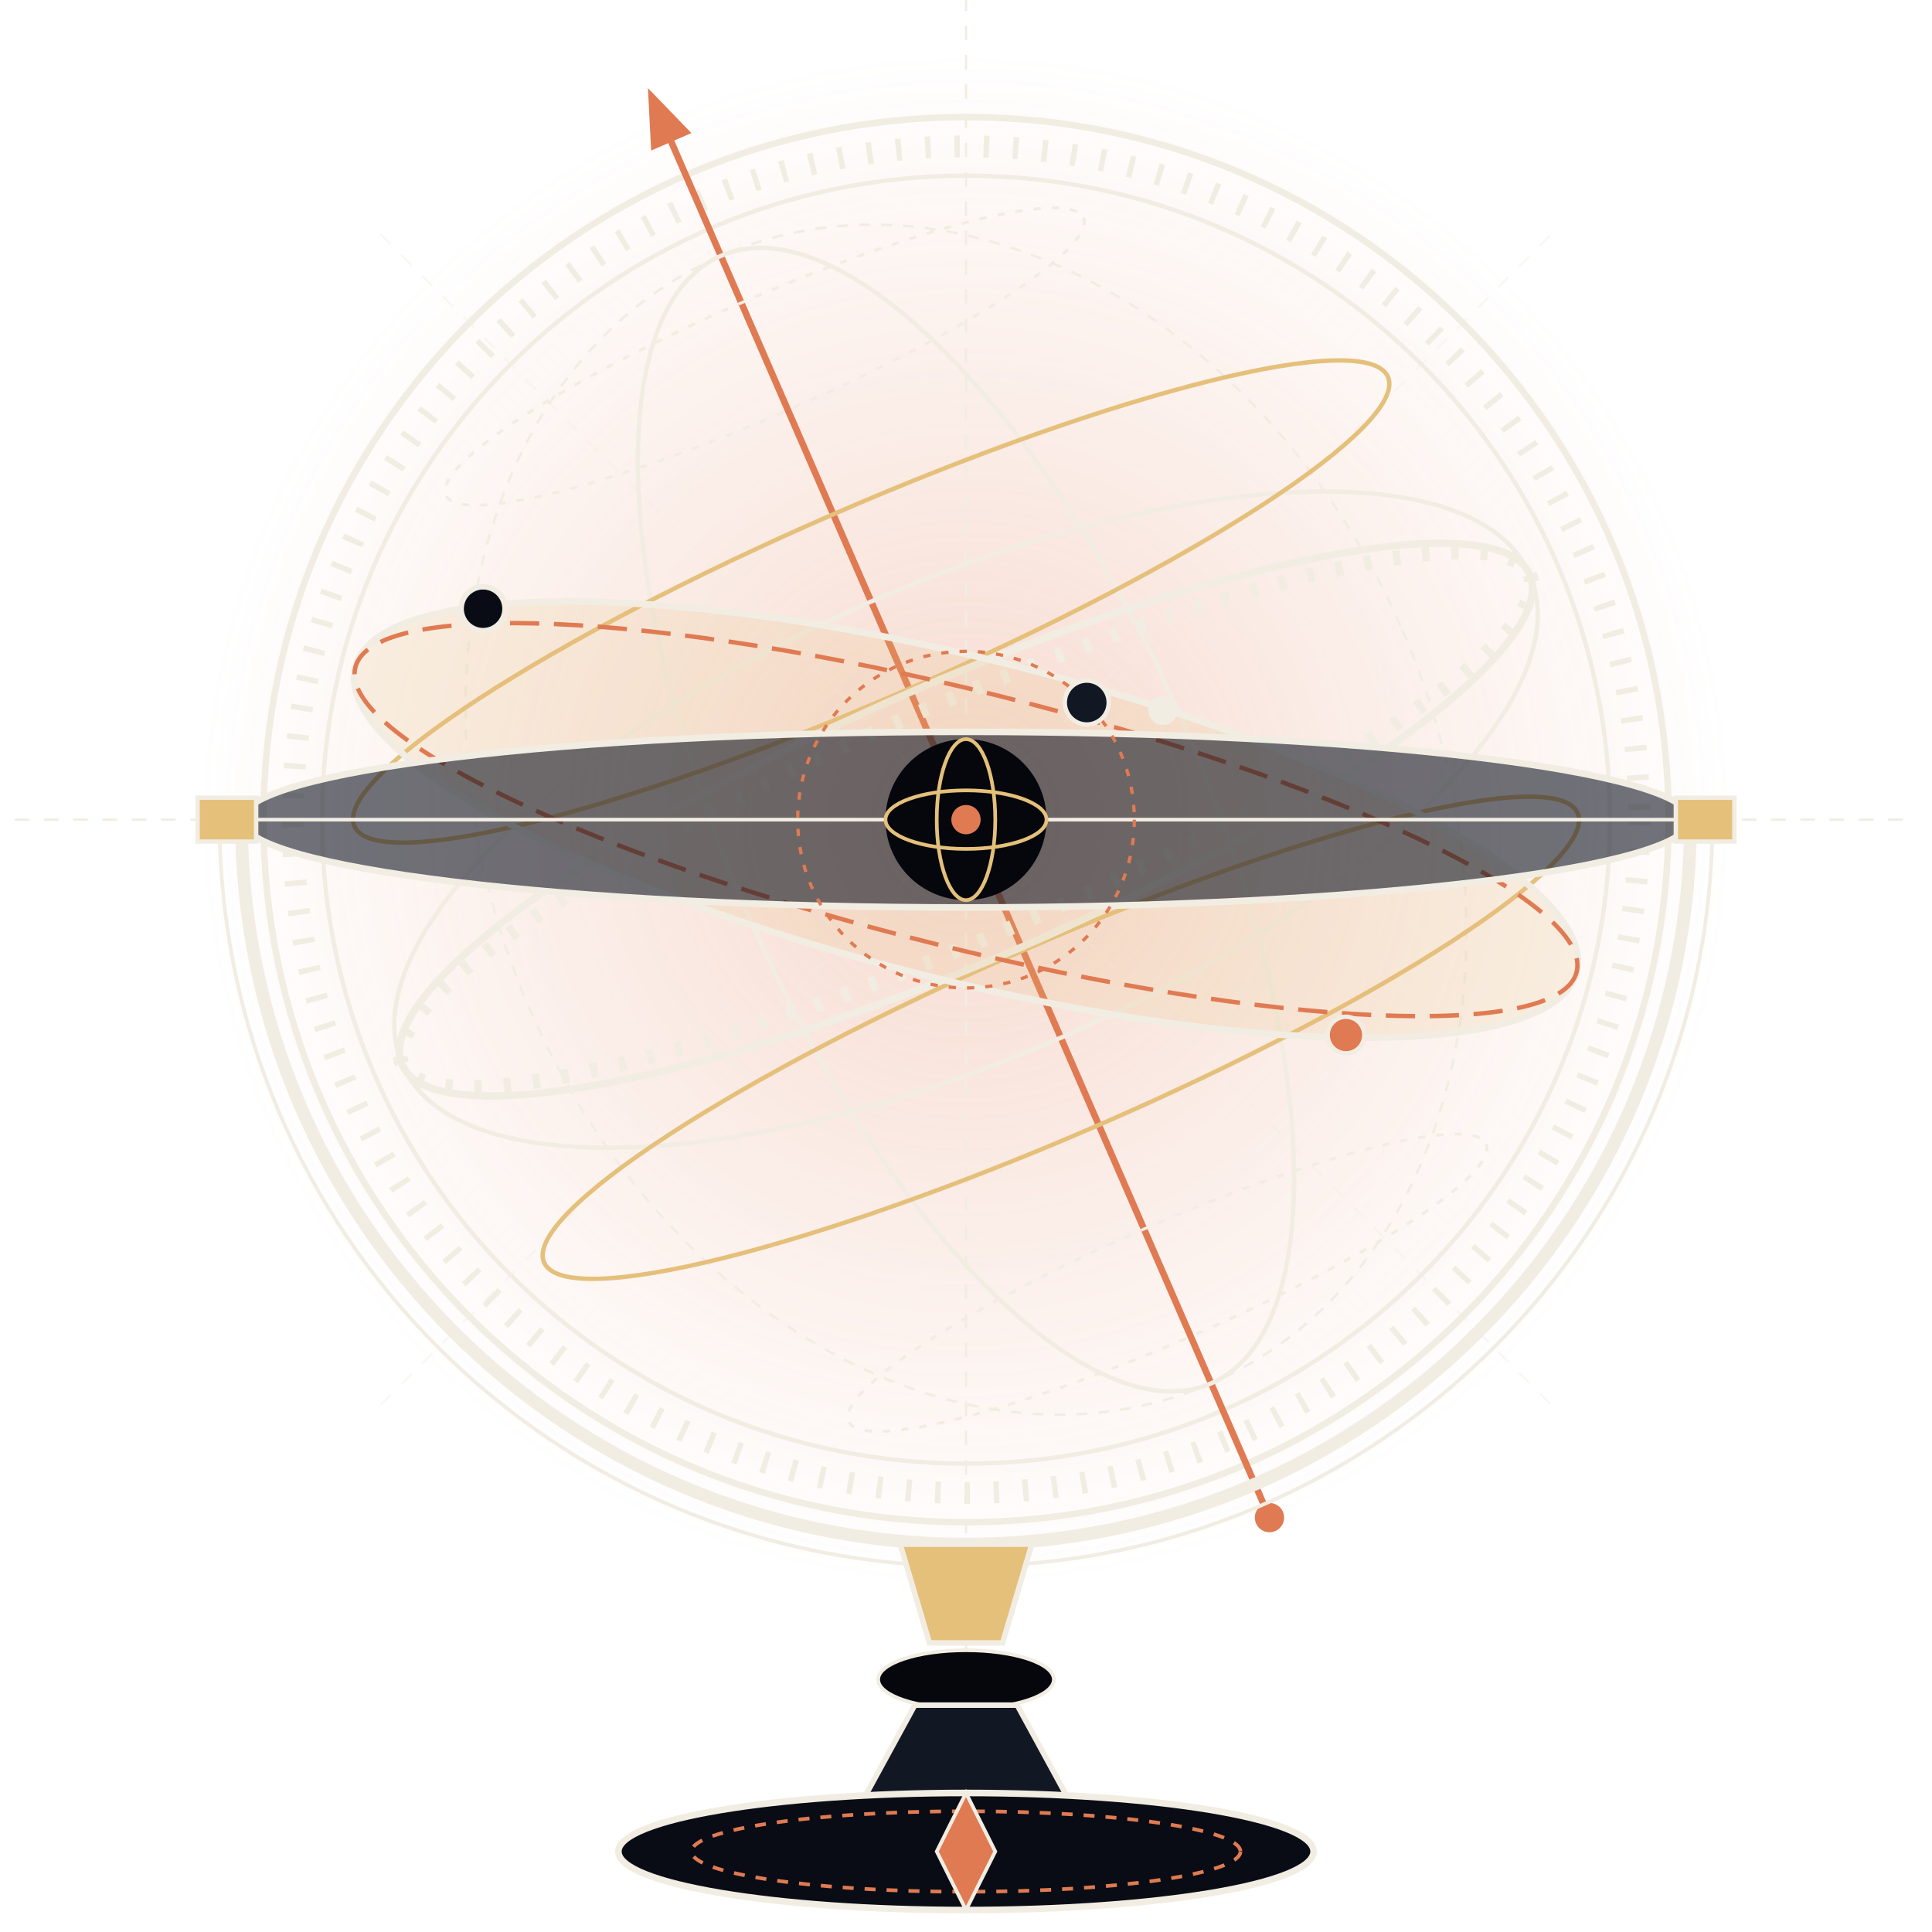
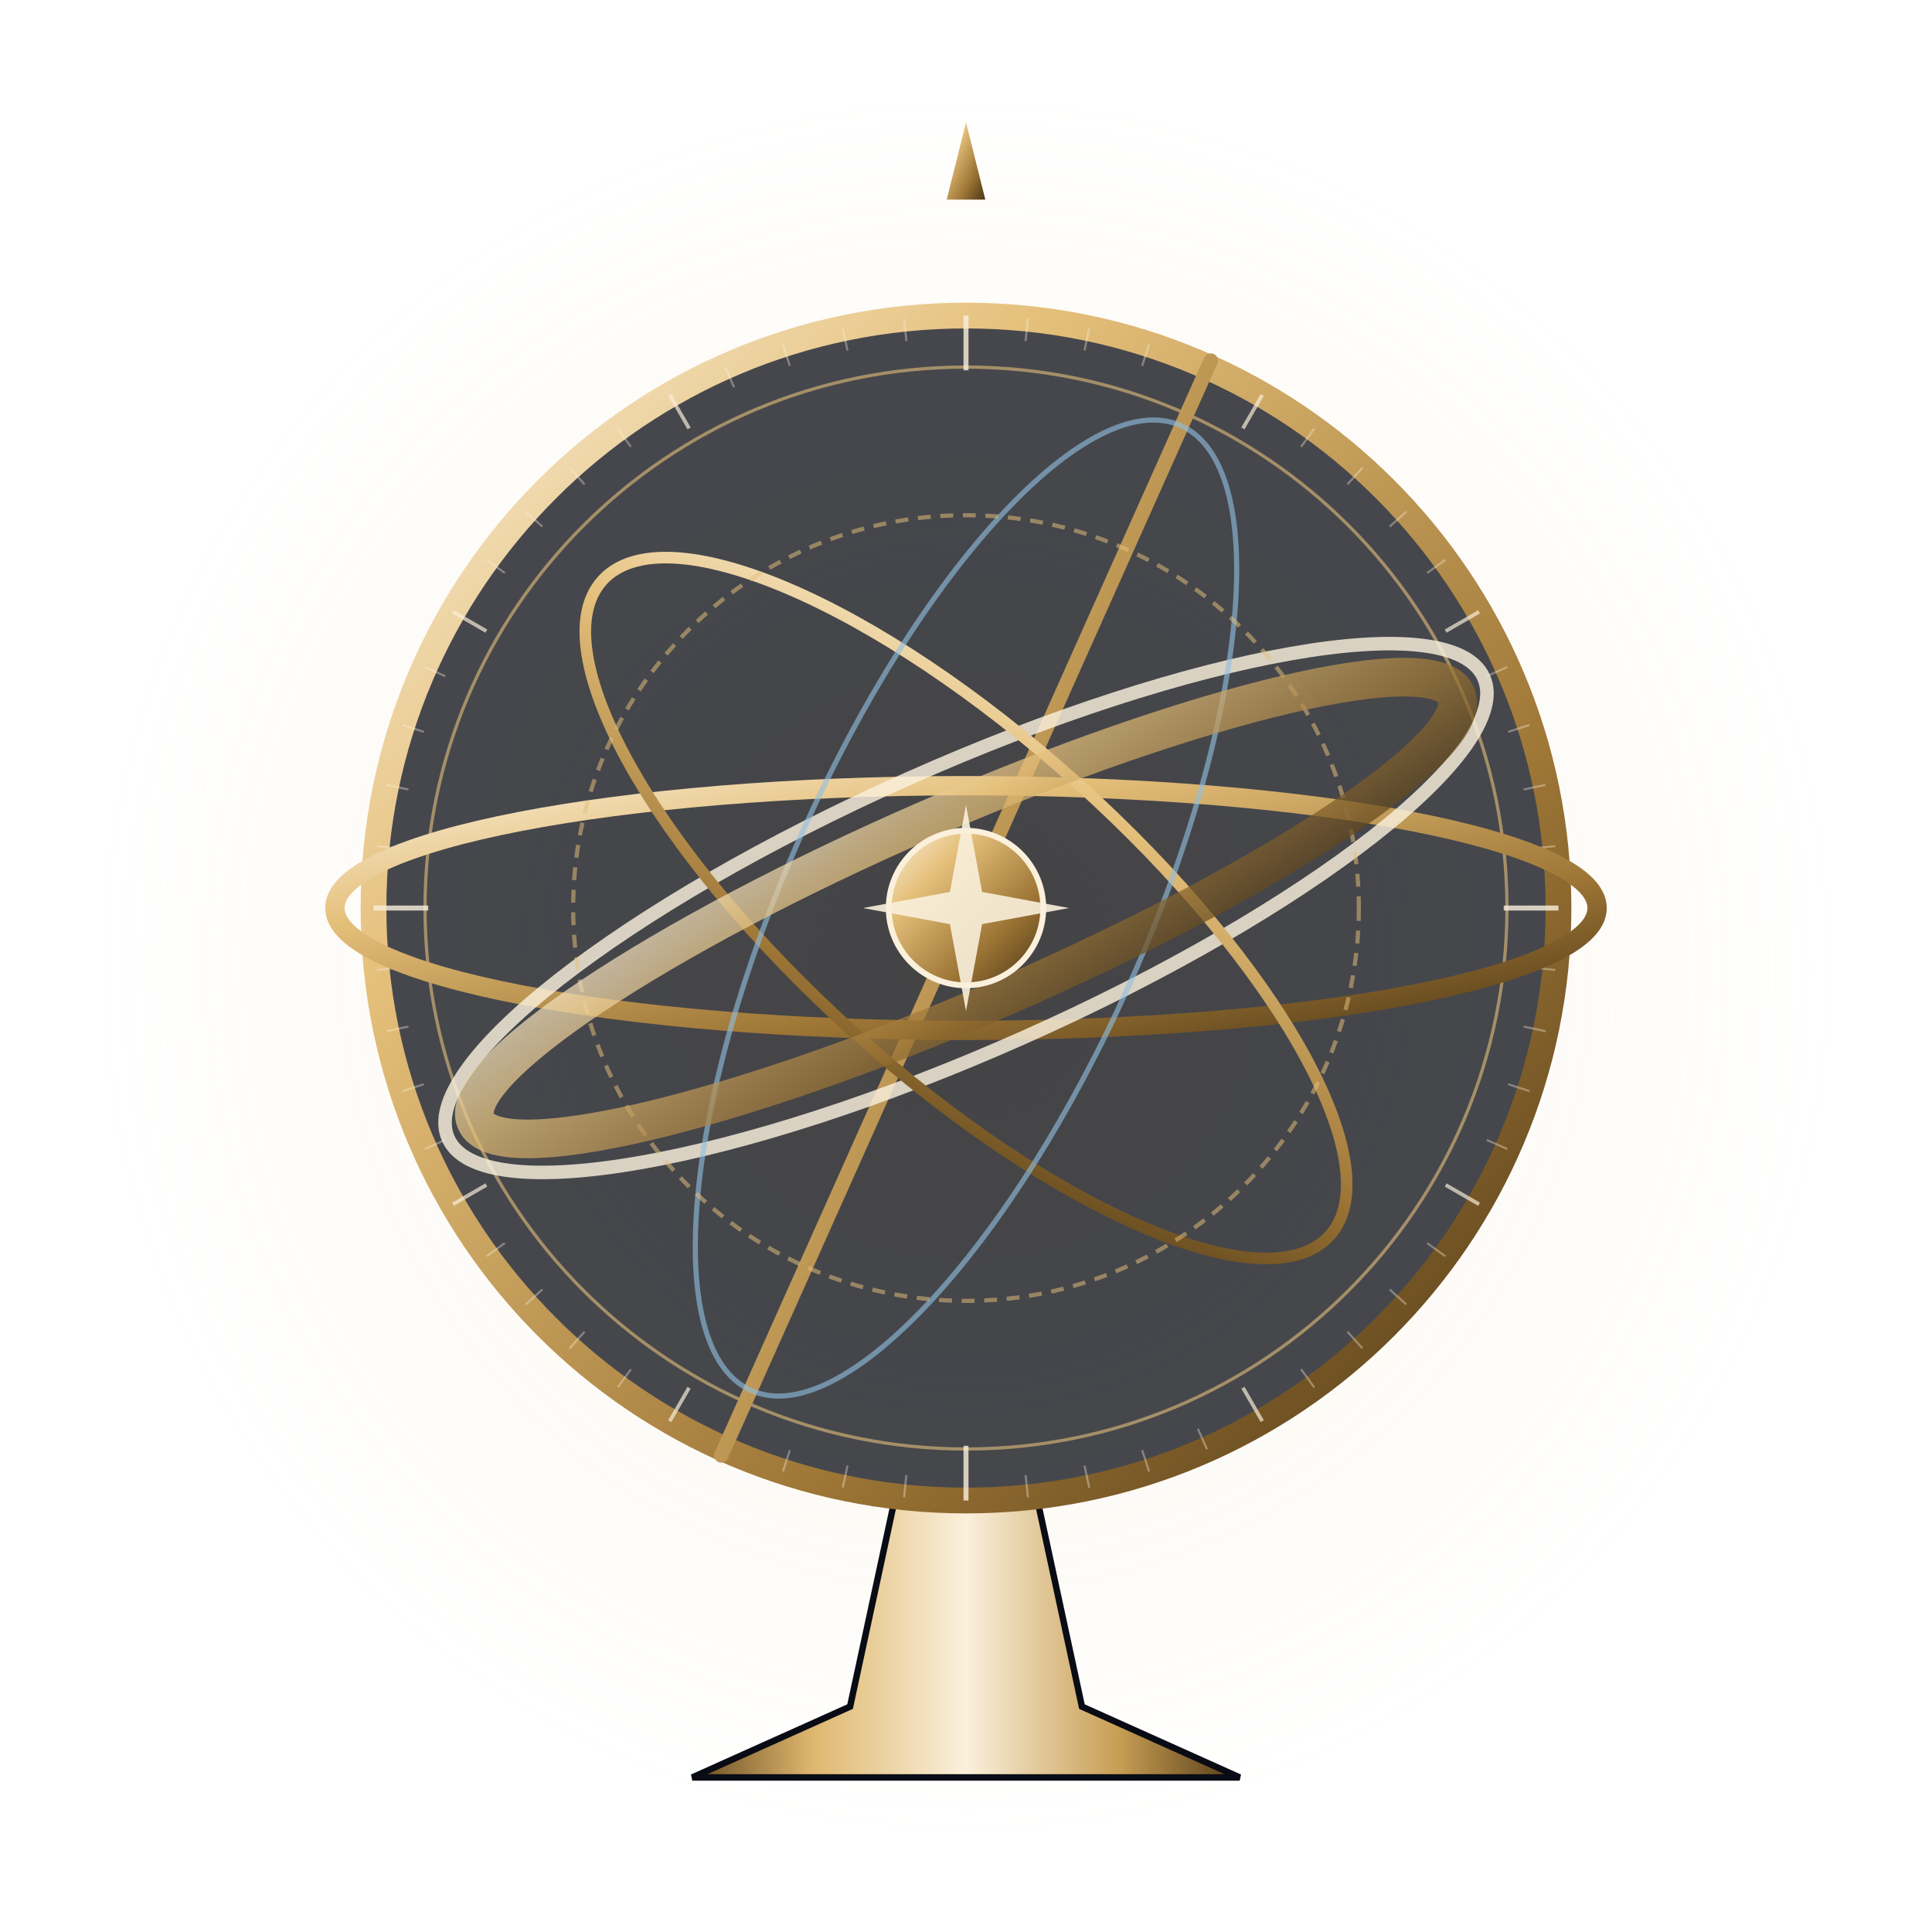
- <svg xmlns="http://www.w3.org/2000/svg" viewBox="36 36 528 528" width="100%" height="100%">
+ <svg xmlns="http://www.w3.org/2000/svg" viewBox="0 0 600 600">
  <defs>
-     <radialGradient id="core-glow" cx="50%" cy="50%" r="50%">
-       <stop offset="0%" stop-color="#E07A52" stop-opacity="0.28" />
+     <linearGradient id="armillary-brass" x1="0%" y1="0%" x2="100%" y2="100%">
+       <stop offset="0%" stop-color="#FAF0DC" />
+       <stop offset="28%" stop-color="#E5C07B" />
+       <stop offset="68%" stop-color="#9E7636" />
+       <stop offset="100%" stop-color="#4A3514" />
+     </linearGradient>
+     <linearGradient id="armillary-brass-v" x1="0%" y1="0%" x2="0%" y2="100%">
+       <stop offset="0%" stop-color="#F7E8C8" />
+       <stop offset="45%" stop-color="#DFB870" />
+       <stop offset="100%" stop-color="#6F5122" />
+     </linearGradient>
+     <linearGradient id="armillary-brass-h" x1="0%" y1="50%" x2="100%" y2="50%">
+       <stop offset="0%" stop-color="#6A4D20" />
+       <stop offset="22%" stop-color="#DFB870" />
+       <stop offset="50%" stop-color="#FAF0DC" />
+       <stop offset="78%" stop-color="#C89E54" />
+       <stop offset="100%" stop-color="#533B16" />
+     </linearGradient>
+     <linearGradient id="armillary-dark-metal" x1="0%" y1="0%" x2="100%" y2="100%">
+       <stop offset="0%" stop-color="#1A2030" />
+       <stop offset="50%" stop-color="#0D111A" />
+       <stop offset="100%" stop-color="#06080D" />
+     </linearGradient>
+     <linearGradient id="armillary-silver" x1="0%" y1="0%" x2="100%" y2="100%">
+       <stop offset="0%" stop-color="#F2EDE3" />
+       <stop offset="55%" stop-color="#B8B2A6" />
+       <stop offset="100%" stop-color="#56524A" />
+     </linearGradient>
+     <radialGradient id="armillary-glow-brass" cx="50%" cy="50%" r="50%">
+       <stop offset="0%" stop-color="#E5C07B" stop-opacity="0.28" />
+       <stop offset="48%" stop-color="#E5C07B" stop-opacity="0.09" />
+       <stop offset="100%" stop-color="#E5C07B" stop-opacity="0" />
+     </radialGradient>
+     <radialGradient id="armillary-glow-cyan" cx="50%" cy="50%" r="50%">
+       <stop offset="0%" stop-color="#8FBFE0" stop-opacity="0.30" />
+       <stop offset="50%" stop-color="#5B8EB3" stop-opacity="0.10" />
+       <stop offset="100%" stop-color="#8FBFE0" stop-opacity="0" />
+     </radialGradient>
+     <radialGradient id="armillary-glow-sage" cx="50%" cy="50%" r="50%">
+       <stop offset="0%" stop-color="#A9C9A4" stop-opacity="0.28" />
+       <stop offset="50%" stop-color="#6F9A69" stop-opacity="0.09" />
+       <stop offset="100%" stop-color="#A9C9A4" stop-opacity="0" />
+     </radialGradient>
+     <radialGradient id="armillary-glow-ember" cx="50%" cy="50%" r="50%">
+       <stop offset="0%" stop-color="#E07A52" stop-opacity="0.32" />
+       <stop offset="50%" stop-color="#A84A28" stop-opacity="0.10" />
      <stop offset="100%" stop-color="#E07A52" stop-opacity="0" />
    </radialGradient>
+     <pattern id="armillary-hatch" width="7" height="7" patternUnits="userSpaceOnUse" patternTransform="rotate(35)">
+       <line x1="0" y1="0" x2="0" y2="7" stroke="#E5C07B" stroke-width="0.55" stroke-opacity="0.22" />
+     </pattern>
+     <pattern id="armillary-hatch-fine" width="5" height="5" patternUnits="userSpaceOnUse" patternTransform="rotate(-40)">
+       <line x1="0" y1="0" x2="0" y2="5" stroke="#F2EDE3" stroke-width="0.45" stroke-opacity="0.16" />
+     </pattern>
+     <filter id="armillary-softglow" x="-25%" y="-25%" width="150%" height="150%">
+       <feGaussianBlur stdDeviation="3.5" result="b" />
+       <feMerge>
+         <feMergeNode in="b" />
+         <feMergeNode in="SourceGraphic" />
+       </feMerge>
+     </filter>
  </defs>
-   <circle cx="300" cy="260" r="210" fill="url(#core-glow)" />
-   <g stroke="#F2EDE3" stroke-width="0.6" stroke-dasharray="4 4">
-     <line x1="40" y1="260" x2="560" y2="260" />
-     <line x1="300" y1="35" x2="300" y2="555" />
-     <line x1="140" y1="100" x2="460" y2="420" stroke-opacity="0.4" />
-     <line x1="140" y1="420" x2="460" y2="100" stroke-opacity="0.4" />
-   </g>
-   <g transform="translate(300, 260)">
-     <circle cx="0" cy="0" r="192" fill="none" stroke="#F2EDE3" stroke-width="1.8" />
-     <circle cx="0" cy="0" r="184" fill="none" stroke="#F2EDE3" stroke-width="6" stroke-dasharray="1.5 6.5" />
-     <circle cx="0" cy="0" r="176" fill="none" stroke="#F2EDE3" stroke-width="1.2" />
-     <g transform="rotate(-23.5)">
-       <line x1="0" y1="-208" x2="0" y2="208" stroke="#E07A52" stroke-width="1.8" />
-       <polygon points="0,-218 -6,-202 6,-202" fill="#E07A52" />
-       <circle cx="0" cy="208" r="4" fill="#E07A52" />
-       <ellipse cx="0" cy="0" rx="168" ry="65" fill="none" stroke="#F2EDE3" stroke-width="1.2" />
-       <ellipse cx="0" cy="0" rx="65" ry="168" fill="none" stroke="#F2EDE3" stroke-width="1.2" />
-       <ellipse cx="0" cy="0" rx="130" ry="168" fill="none" stroke="#F2EDE3" stroke-width="0.7" stroke-dasharray="3 3" />
-       <ellipse cx="0" cy="-65" rx="154" ry="26" fill="none" stroke="#E5C07B" stroke-width="1.2" />
-       <ellipse cx="0" cy="65" rx="154" ry="26" fill="none" stroke="#E5C07B" stroke-width="1.2" />
-       <ellipse cx="0" cy="-138" rx="95" ry="16" fill="none" stroke="#F2EDE3" stroke-width="0.8" stroke-dasharray="2 3" />
-       <ellipse cx="0" cy="138" rx="95" ry="16" fill="none" stroke="#F2EDE3" stroke-width="0.8" stroke-dasharray="2 3" />
-       <ellipse cx="0" cy="0" rx="168" ry="38" fill="none" stroke="#F2EDE3" stroke-width="2" />
-       <ellipse cx="0" cy="0" rx="168" ry="32" fill="none" stroke="#F2EDE3" stroke-width="4" stroke-dasharray="2 6" />
-     </g>
-     <g transform="rotate(14)">
-       <ellipse cx="0" cy="0" rx="172" ry="44" fill="#E5C07B" fill-opacity="0.18" stroke="#F2EDE3" stroke-width="1.8" />
-       <ellipse cx="0" cy="0" rx="172" ry="35" fill="none" stroke="#E07A52" stroke-width="1.2" stroke-dasharray="8 4" />
-       <circle cx="-142" cy="-24" r="6" fill="#090C14" stroke="#F2EDE3" stroke-width="1.5" />
-       <circle cx="115" cy="32" r="5" fill="#E07A52" stroke="#F2EDE3" stroke-width="1.2" />
-       <circle cx="45" cy="-42" r="4" fill="#F2EDE3" />
-     </g>
-     <ellipse cx="0" cy="0" rx="198" ry="24" fill="#121724" fill-opacity="0.6" stroke="#F2EDE3" stroke-width="1.8" />
-     <line x1="-198" y1="0" x2="198" y2="0" stroke="#F2EDE3" stroke-width="1" />
-     <circle cx="0" cy="0" r="46" fill="none" stroke="#E07A52" stroke-width="0.9" stroke-dasharray="2 3" />
-     <circle cx="33" cy="-32" r="6" fill="#121724" stroke="#F2EDE3" stroke-width="1.2" />
-     <circle cx="0" cy="0" r="22" fill="#05070C" />
-     <ellipse cx="0" cy="0" rx="22" ry="8" fill="none" stroke="#E5C07B" stroke-width="1" />
-     <ellipse cx="0" cy="0" rx="8" ry="22" fill="none" stroke="#E5C07B" stroke-width="1" />
-     <circle cx="0" cy="0" r="4" fill="#E07A52" />
-   </g>
-   <g stroke="#F2EDE3" fill="none">
-     <path d="M 102 260 A 198 198 0 0 0 498 260" stroke-width="3.5" />
-     <path d="M 96 260 A 204 204 0 0 0 504 260" stroke-width="1" />
-     <rect x="90" y="254" width="16" height="12" fill="#E5C07B" stroke-width="1.2" />
-     <rect x="494" y="254" width="16" height="12" fill="#E5C07B" stroke-width="1.2" />
-     <polygon points="282,458 318,458 310,485 290,485" fill="#E5C07B" stroke-width="1.5" />
-     <ellipse cx="300" cy="495" rx="24" ry="8" fill="#05070C" />
-     <polygon points="286,502 314,502 332,535 268,535" fill="#121724" stroke-width="1.5" />
-     <ellipse cx="300" cy="542" rx="95" ry="16" fill="#090C14" stroke-width="1.8" />
-     <ellipse cx="300" cy="542" rx="75" ry="11" stroke="#E07A52" stroke-width="1" stroke-dasharray="3 3" />
-     <polygon points="300,526 308,542 300,558 292,542" fill="#E07A52" stroke-width="1" />
-   </g>
+   <circle cx="300" cy="300" r="270" fill="url(#armillary-glow-brass)" />
+   <path d="M 278 465 L 322 465 L 336 530 L 385 552 L 215 552 L 264 530 Z" fill="url(#armillary-brass-h)" stroke="#090C14" stroke-width="2" />
+   <path d="M 294 62 L 306 62 L 300 38 Z" fill="url(#armillary-brass)" />
+   <circle cx="300" cy="282" r="184" fill="#080B13" fill-opacity="0.75" stroke="url(#armillary-brass)" stroke-width="8" />
+   <circle cx="300" cy="282" r="168" fill="none" stroke="#E5C07B" stroke-width="1" stroke-opacity="0.6" />
+   <line x1="467" y1="282" x2="484" y2="282" stroke="#FAF0DC" stroke-width="1.55" stroke-opacity="0.8" />
+   <line x1="476.07" y1="300.51" x2="482.99" y2="301.23" stroke="#FAF0DC" stroke-width="0.65" stroke-opacity="0.36" />
+   <line x1="473.17" y1="318.81" x2="479.98" y2="320.26" stroke="#FAF0DC" stroke-width="0.65" stroke-opacity="0.36" />
+   <line x1="468.38" y1="336.71" x2="474.99" y2="338.86" stroke="#FAF0DC" stroke-width="0.65" stroke-opacity="0.36" />
+   <line x1="461.73" y1="354.01" x2="468.09" y2="356.84" stroke="#FAF0DC" stroke-width="0.65" stroke-opacity="0.36" />
+   <line x1="448.96" y1="368" x2="459.35" y2="374" stroke="#FAF0DC" stroke-width="1.15" stroke-opacity="0.68" />
+   <line x1="443.23" y1="386.06" x2="448.86" y2="390.15" stroke="#FAF0DC" stroke-width="0.65" stroke-opacity="0.36" />
+   <line x1="431.57" y1="400.46" x2="436.74" y2="405.12" stroke="#FAF0DC" stroke-width="0.65" stroke-opacity="0.36" />
+   <line x1="418.46" y1="413.57" x2="423.12" y2="418.74" stroke="#FAF0DC" stroke-width="0.65" stroke-opacity="0.36" />
+   <line x1="404.06" y1="425.23" x2="408.15" y2="430.86" stroke="#FAF0DC" stroke-width="0.65" stroke-opacity="0.36" />
+   <line x1="386" y1="430.96" x2="392" y2="441.35" stroke="#FAF0DC" stroke-width="1.15" stroke-opacity="0.68" />
+   <line x1="372.01" y1="443.73" x2="374.84" y2="450.09" stroke="#FAF0DC" stroke-width="0.65" stroke-opacity="0.36" />
+   <line x1="354.71" y1="450.38" x2="356.86" y2="456.99" stroke="#FAF0DC" stroke-width="0.65" stroke-opacity="0.36" />
+   <line x1="336.81" y1="455.17" x2="338.26" y2="461.98" stroke="#FAF0DC" stroke-width="0.65" stroke-opacity="0.36" />
+   <line x1="318.51" y1="458.07" x2="319.23" y2="464.99" stroke="#FAF0DC" stroke-width="0.65" stroke-opacity="0.36" />
+   <line x1="300" y1="449" x2="300" y2="466" stroke="#FAF0DC" stroke-width="1.55" stroke-opacity="0.8" />
+   <line x1="281.49" y1="458.07" x2="280.77" y2="464.99" stroke="#FAF0DC" stroke-width="0.65" stroke-opacity="0.36" />
+   <line x1="263.19" y1="455.17" x2="261.74" y2="461.98" stroke="#FAF0DC" stroke-width="0.65" stroke-opacity="0.36" />
+   <line x1="245.29" y1="450.38" x2="243.14" y2="456.99" stroke="#FAF0DC" stroke-width="0.65" stroke-opacity="0.36" />
+   <line x1="227.99" y1="443.73" x2="225.16" y2="450.09" stroke="#FAF0DC" stroke-width="0.65" stroke-opacity="0.36" />
+   <line x1="214" y1="430.96" x2="208" y2="441.35" stroke="#FAF0DC" stroke-width="1.15" stroke-opacity="0.68" />
+   <line x1="195.94" y1="425.23" x2="191.85" y2="430.86" stroke="#FAF0DC" stroke-width="0.65" stroke-opacity="0.36" />
+   <line x1="181.54" y1="413.57" x2="176.88" y2="418.74" stroke="#FAF0DC" stroke-width="0.65" stroke-opacity="0.36" />
+   <line x1="168.43" y1="400.46" x2="163.26" y2="405.12" stroke="#FAF0DC" stroke-width="0.65" stroke-opacity="0.36" />
+   <line x1="156.77" y1="386.06" x2="151.14" y2="390.15" stroke="#FAF0DC" stroke-width="0.65" stroke-opacity="0.36" />
+   <line x1="151.04" y1="368" x2="140.65" y2="374" stroke="#FAF0DC" stroke-width="1.15" stroke-opacity="0.68" />
+   <line x1="138.27" y1="354.01" x2="131.91" y2="356.84" stroke="#FAF0DC" stroke-width="0.65" stroke-opacity="0.36" />
+   <line x1="131.62" y1="336.71" x2="125.01" y2="338.86" stroke="#FAF0DC" stroke-width="0.65" stroke-opacity="0.36" />
+   <line x1="126.83" y1="318.81" x2="120.02" y2="320.26" stroke="#FAF0DC" stroke-width="0.65" stroke-opacity="0.36" />
+   <line x1="123.93" y1="300.51" x2="117.01" y2="301.23" stroke="#FAF0DC" stroke-width="0.65" stroke-opacity="0.36" />
+   <line x1="133" y1="282" x2="116" y2="282" stroke="#FAF0DC" stroke-width="1.55" stroke-opacity="0.8" />
+   <line x1="123.93" y1="263.49" x2="117.01" y2="262.77" stroke="#FAF0DC" stroke-width="0.65" stroke-opacity="0.36" />
+   <line x1="126.83" y1="245.19" x2="120.02" y2="243.74" stroke="#FAF0DC" stroke-width="0.65" stroke-opacity="0.36" />
+   <line x1="131.62" y1="227.29" x2="125.01" y2="225.14" stroke="#FAF0DC" stroke-width="0.65" stroke-opacity="0.36" />
+   <line x1="138.27" y1="209.99" x2="131.91" y2="207.16" stroke="#FAF0DC" stroke-width="0.65" stroke-opacity="0.36" />
+   <line x1="151.04" y1="196" x2="140.65" y2="190" stroke="#FAF0DC" stroke-width="1.15" stroke-opacity="0.68" />
+   <line x1="156.77" y1="177.94" x2="151.14" y2="173.85" stroke="#FAF0DC" stroke-width="0.65" stroke-opacity="0.36" />
+   <line x1="168.43" y1="163.54" x2="163.26" y2="158.88" stroke="#FAF0DC" stroke-width="0.65" stroke-opacity="0.36" />
+   <line x1="181.54" y1="150.43" x2="176.88" y2="145.26" stroke="#FAF0DC" stroke-width="0.65" stroke-opacity="0.36" />
+   <line x1="195.94" y1="138.77" x2="191.85" y2="133.14" stroke="#FAF0DC" stroke-width="0.65" stroke-opacity="0.36" />
+   <line x1="214" y1="133.04" x2="208" y2="122.65" stroke="#FAF0DC" stroke-width="1.15" stroke-opacity="0.68" />
+   <line x1="227.99" y1="120.27" x2="225.16" y2="113.91" stroke="#FAF0DC" stroke-width="0.65" stroke-opacity="0.36" />
+   <line x1="245.29" y1="113.62" x2="243.14" y2="107.01" stroke="#FAF0DC" stroke-width="0.65" stroke-opacity="0.36" />
+   <line x1="263.19" y1="108.83" x2="261.74" y2="102.02" stroke="#FAF0DC" stroke-width="0.65" stroke-opacity="0.36" />
+   <line x1="281.49" y1="105.93" x2="280.77" y2="99.01" stroke="#FAF0DC" stroke-width="0.65" stroke-opacity="0.36" />
+   <line x1="300" y1="115" x2="300" y2="98" stroke="#FAF0DC" stroke-width="1.55" stroke-opacity="0.8" />
+   <line x1="318.51" y1="105.93" x2="319.23" y2="99.01" stroke="#FAF0DC" stroke-width="0.65" stroke-opacity="0.36" />
+   <line x1="336.81" y1="108.83" x2="338.26" y2="102.02" stroke="#FAF0DC" stroke-width="0.65" stroke-opacity="0.36" />
+   <line x1="354.71" y1="113.62" x2="356.86" y2="107.01" stroke="#FAF0DC" stroke-width="0.65" stroke-opacity="0.36" />
+   <line x1="372.01" y1="120.27" x2="374.84" y2="113.91" stroke="#FAF0DC" stroke-width="0.65" stroke-opacity="0.36" />
+   <line x1="386" y1="133.04" x2="392" y2="122.65" stroke="#FAF0DC" stroke-width="1.15" stroke-opacity="0.68" />
+   <line x1="404.06" y1="138.77" x2="408.15" y2="133.14" stroke="#FAF0DC" stroke-width="0.65" stroke-opacity="0.36" />
+   <line x1="418.46" y1="150.43" x2="423.12" y2="145.26" stroke="#FAF0DC" stroke-width="0.65" stroke-opacity="0.36" />
+   <line x1="431.57" y1="163.54" x2="436.74" y2="158.88" stroke="#FAF0DC" stroke-width="0.65" stroke-opacity="0.36" />
+   <line x1="443.23" y1="177.94" x2="448.86" y2="173.85" stroke="#FAF0DC" stroke-width="0.65" stroke-opacity="0.36" />
+   <line x1="448.96" y1="196" x2="459.35" y2="190" stroke="#FAF0DC" stroke-width="1.15" stroke-opacity="0.68" />
+   <line x1="461.73" y1="209.99" x2="468.09" y2="207.16" stroke="#FAF0DC" stroke-width="0.65" stroke-opacity="0.36" />
+   <line x1="468.38" y1="227.29" x2="474.99" y2="225.14" stroke="#FAF0DC" stroke-width="0.65" stroke-opacity="0.36" />
+   <line x1="473.17" y1="245.19" x2="479.98" y2="243.74" stroke="#FAF0DC" stroke-width="0.65" stroke-opacity="0.36" />
+   <line x1="476.07" y1="263.49" x2="482.99" y2="262.77" stroke="#FAF0DC" stroke-width="0.65" stroke-opacity="0.36" />
+   <line x1="224" y1="452" x2="376" y2="112" stroke="url(#armillary-brass)" stroke-width="4.5" stroke-linecap="round" />
+   <ellipse cx="300" cy="282" rx="196" ry="38" fill="none" stroke="url(#armillary-brass)" stroke-width="6" />
+   <ellipse cx="300" cy="282" rx="176" ry="44" transform="rotate(-24 300 282)" fill="none" stroke="#FAF0DC" stroke-width="4.2" stroke-opacity="0.82" />
+   <ellipse cx="300" cy="282" rx="152" ry="52" transform="rotate(42 300 282)" fill="none" stroke="url(#armillary-brass)" stroke-width="3.6" />
+   <ellipse cx="300" cy="282" rx="56" ry="164" transform="rotate(24 300 282)" fill="none" stroke="#8FBFE0" stroke-width="1.6" stroke-opacity="0.62" />
+   <ellipse cx="300" cy="282" rx="122" ry="122" fill="none" stroke="#E5C07B" stroke-width="1.3" stroke-opacity="0.52" stroke-dasharray="4 3" />
+   <ellipse cx="300" cy="282" rx="166" ry="30" transform="rotate(-23.5 300 282)" fill="none" stroke="url(#armillary-brass)" stroke-width="12" stroke-opacity="0.72" />
+   <circle cx="300" cy="282" r="24" fill="url(#armillary-brass)" stroke="#FAF0DC" stroke-width="1.8" />
+   <polygon points="300,250 305,277 332,282 305,287 300,314 295,287 268,282 295,277" fill="#FAF0DC" fill-opacity="0.9" />
</svg>
